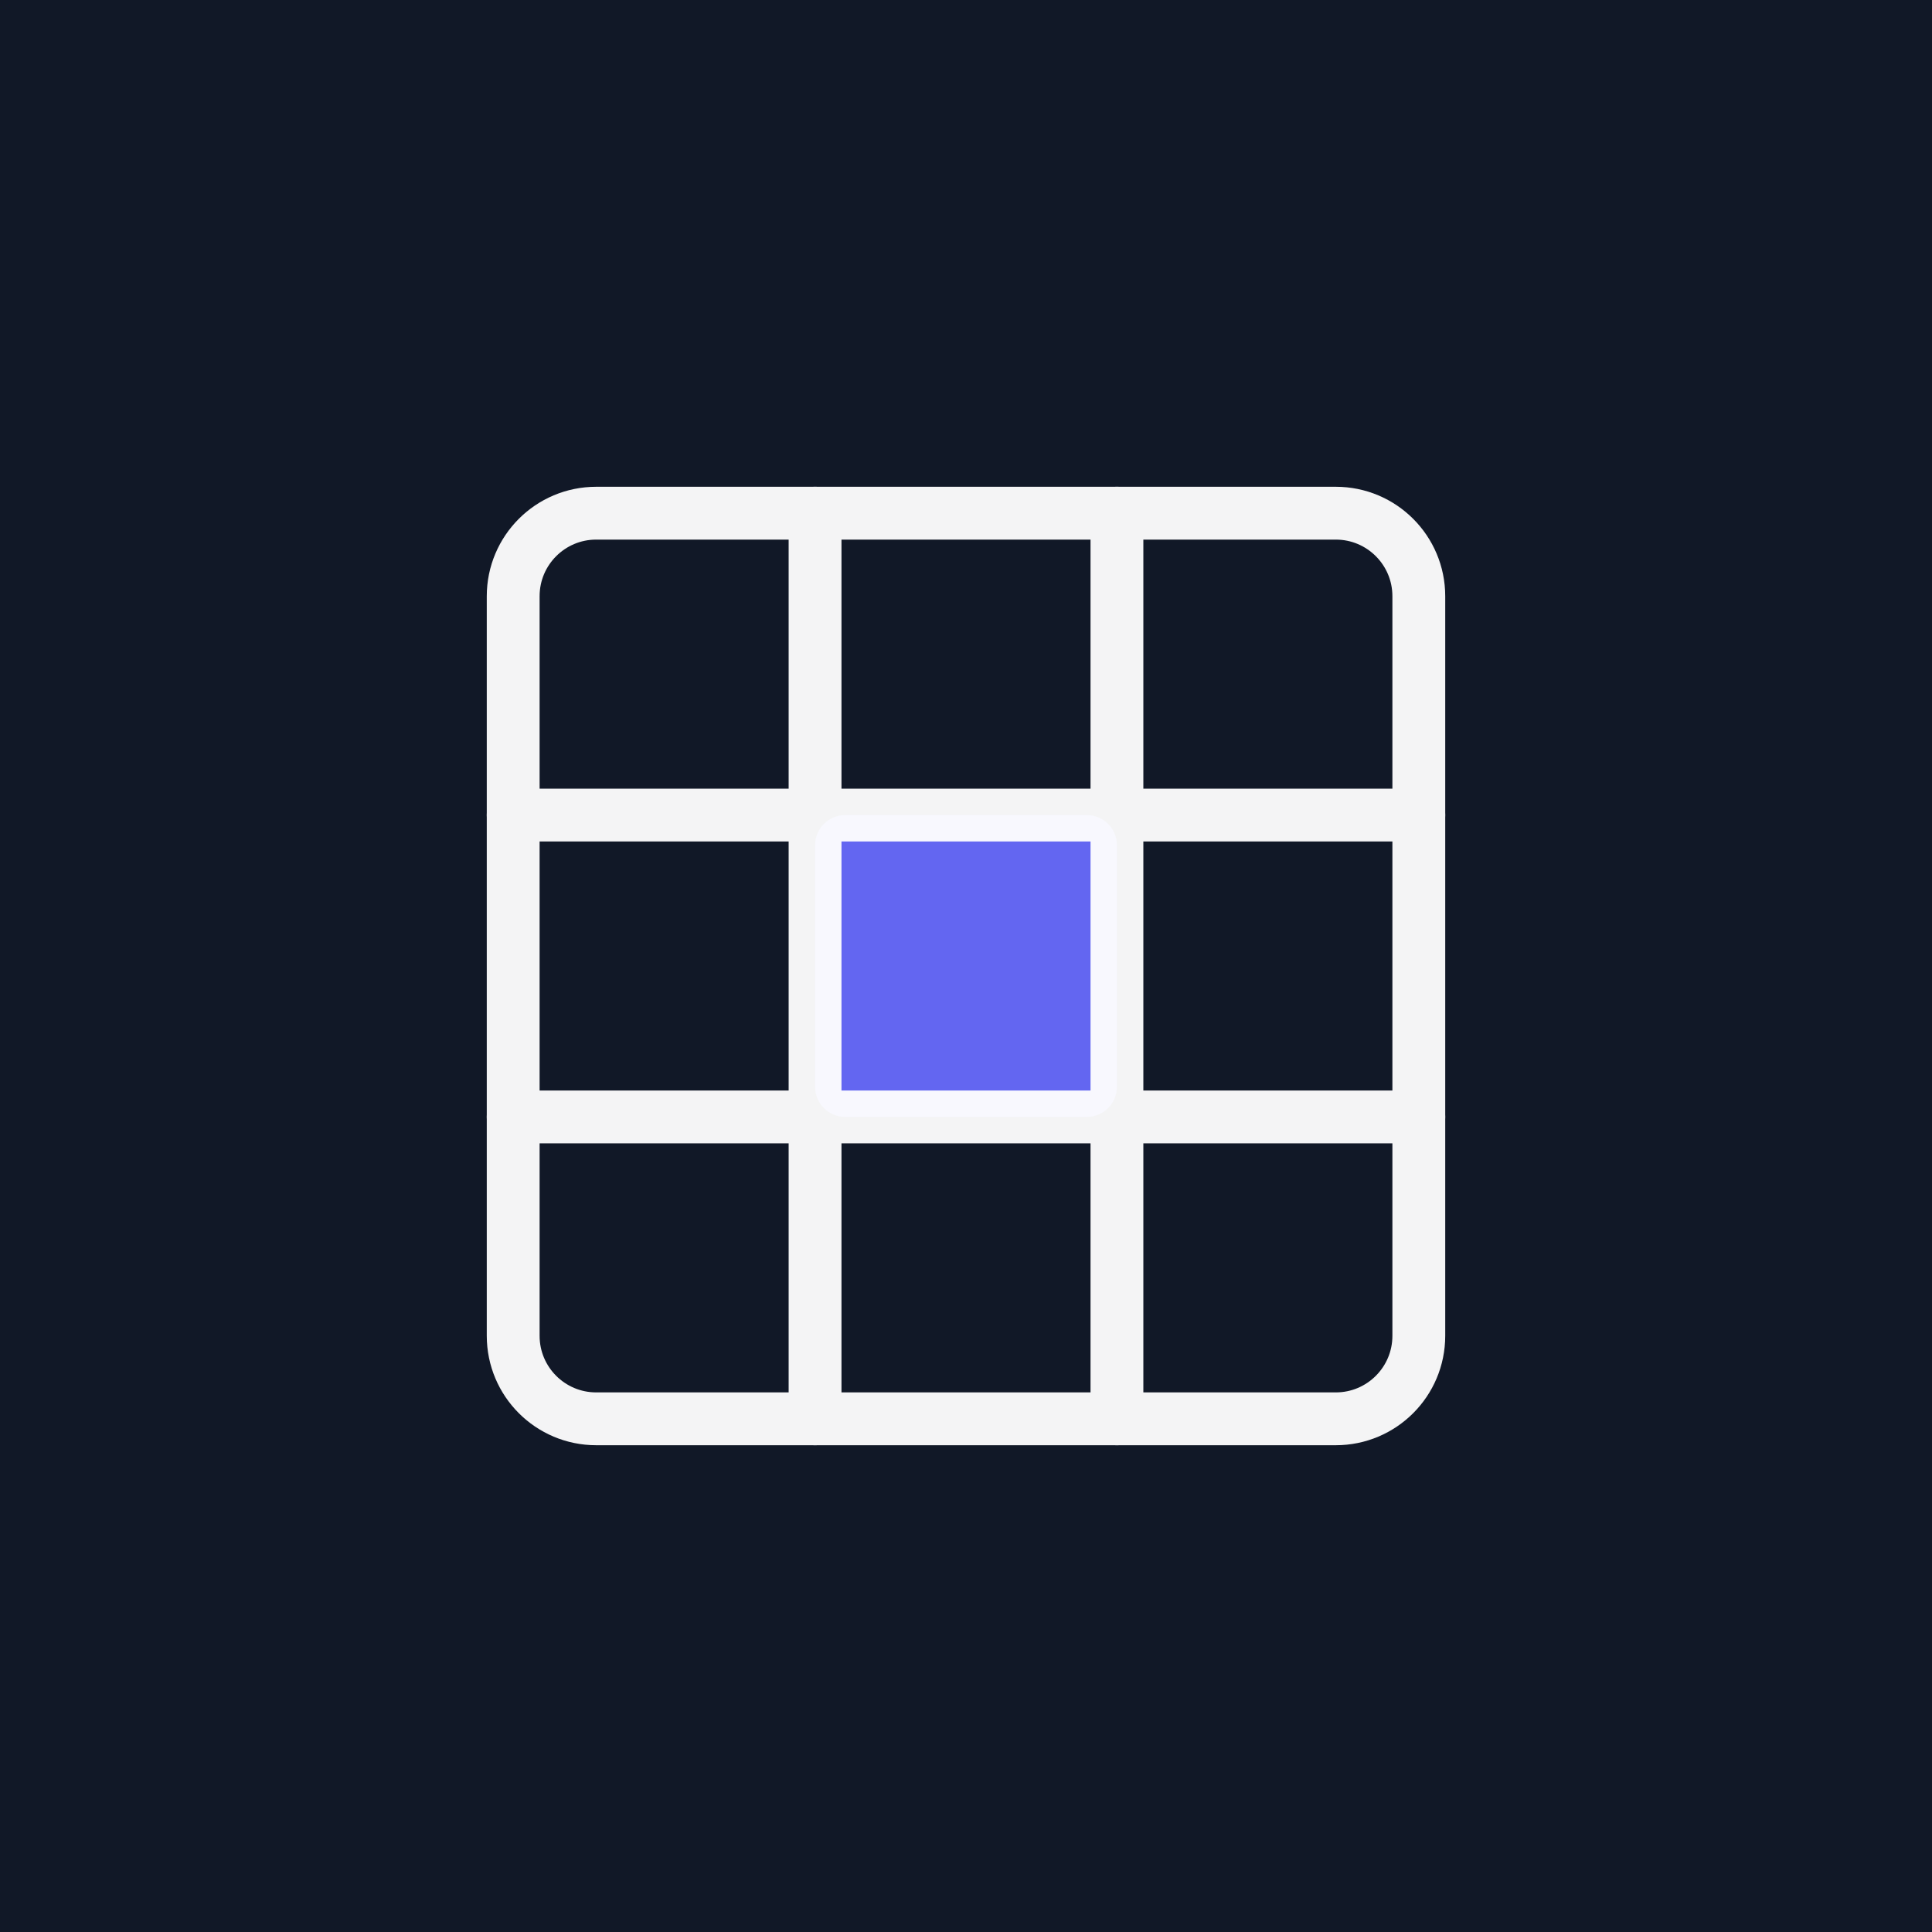
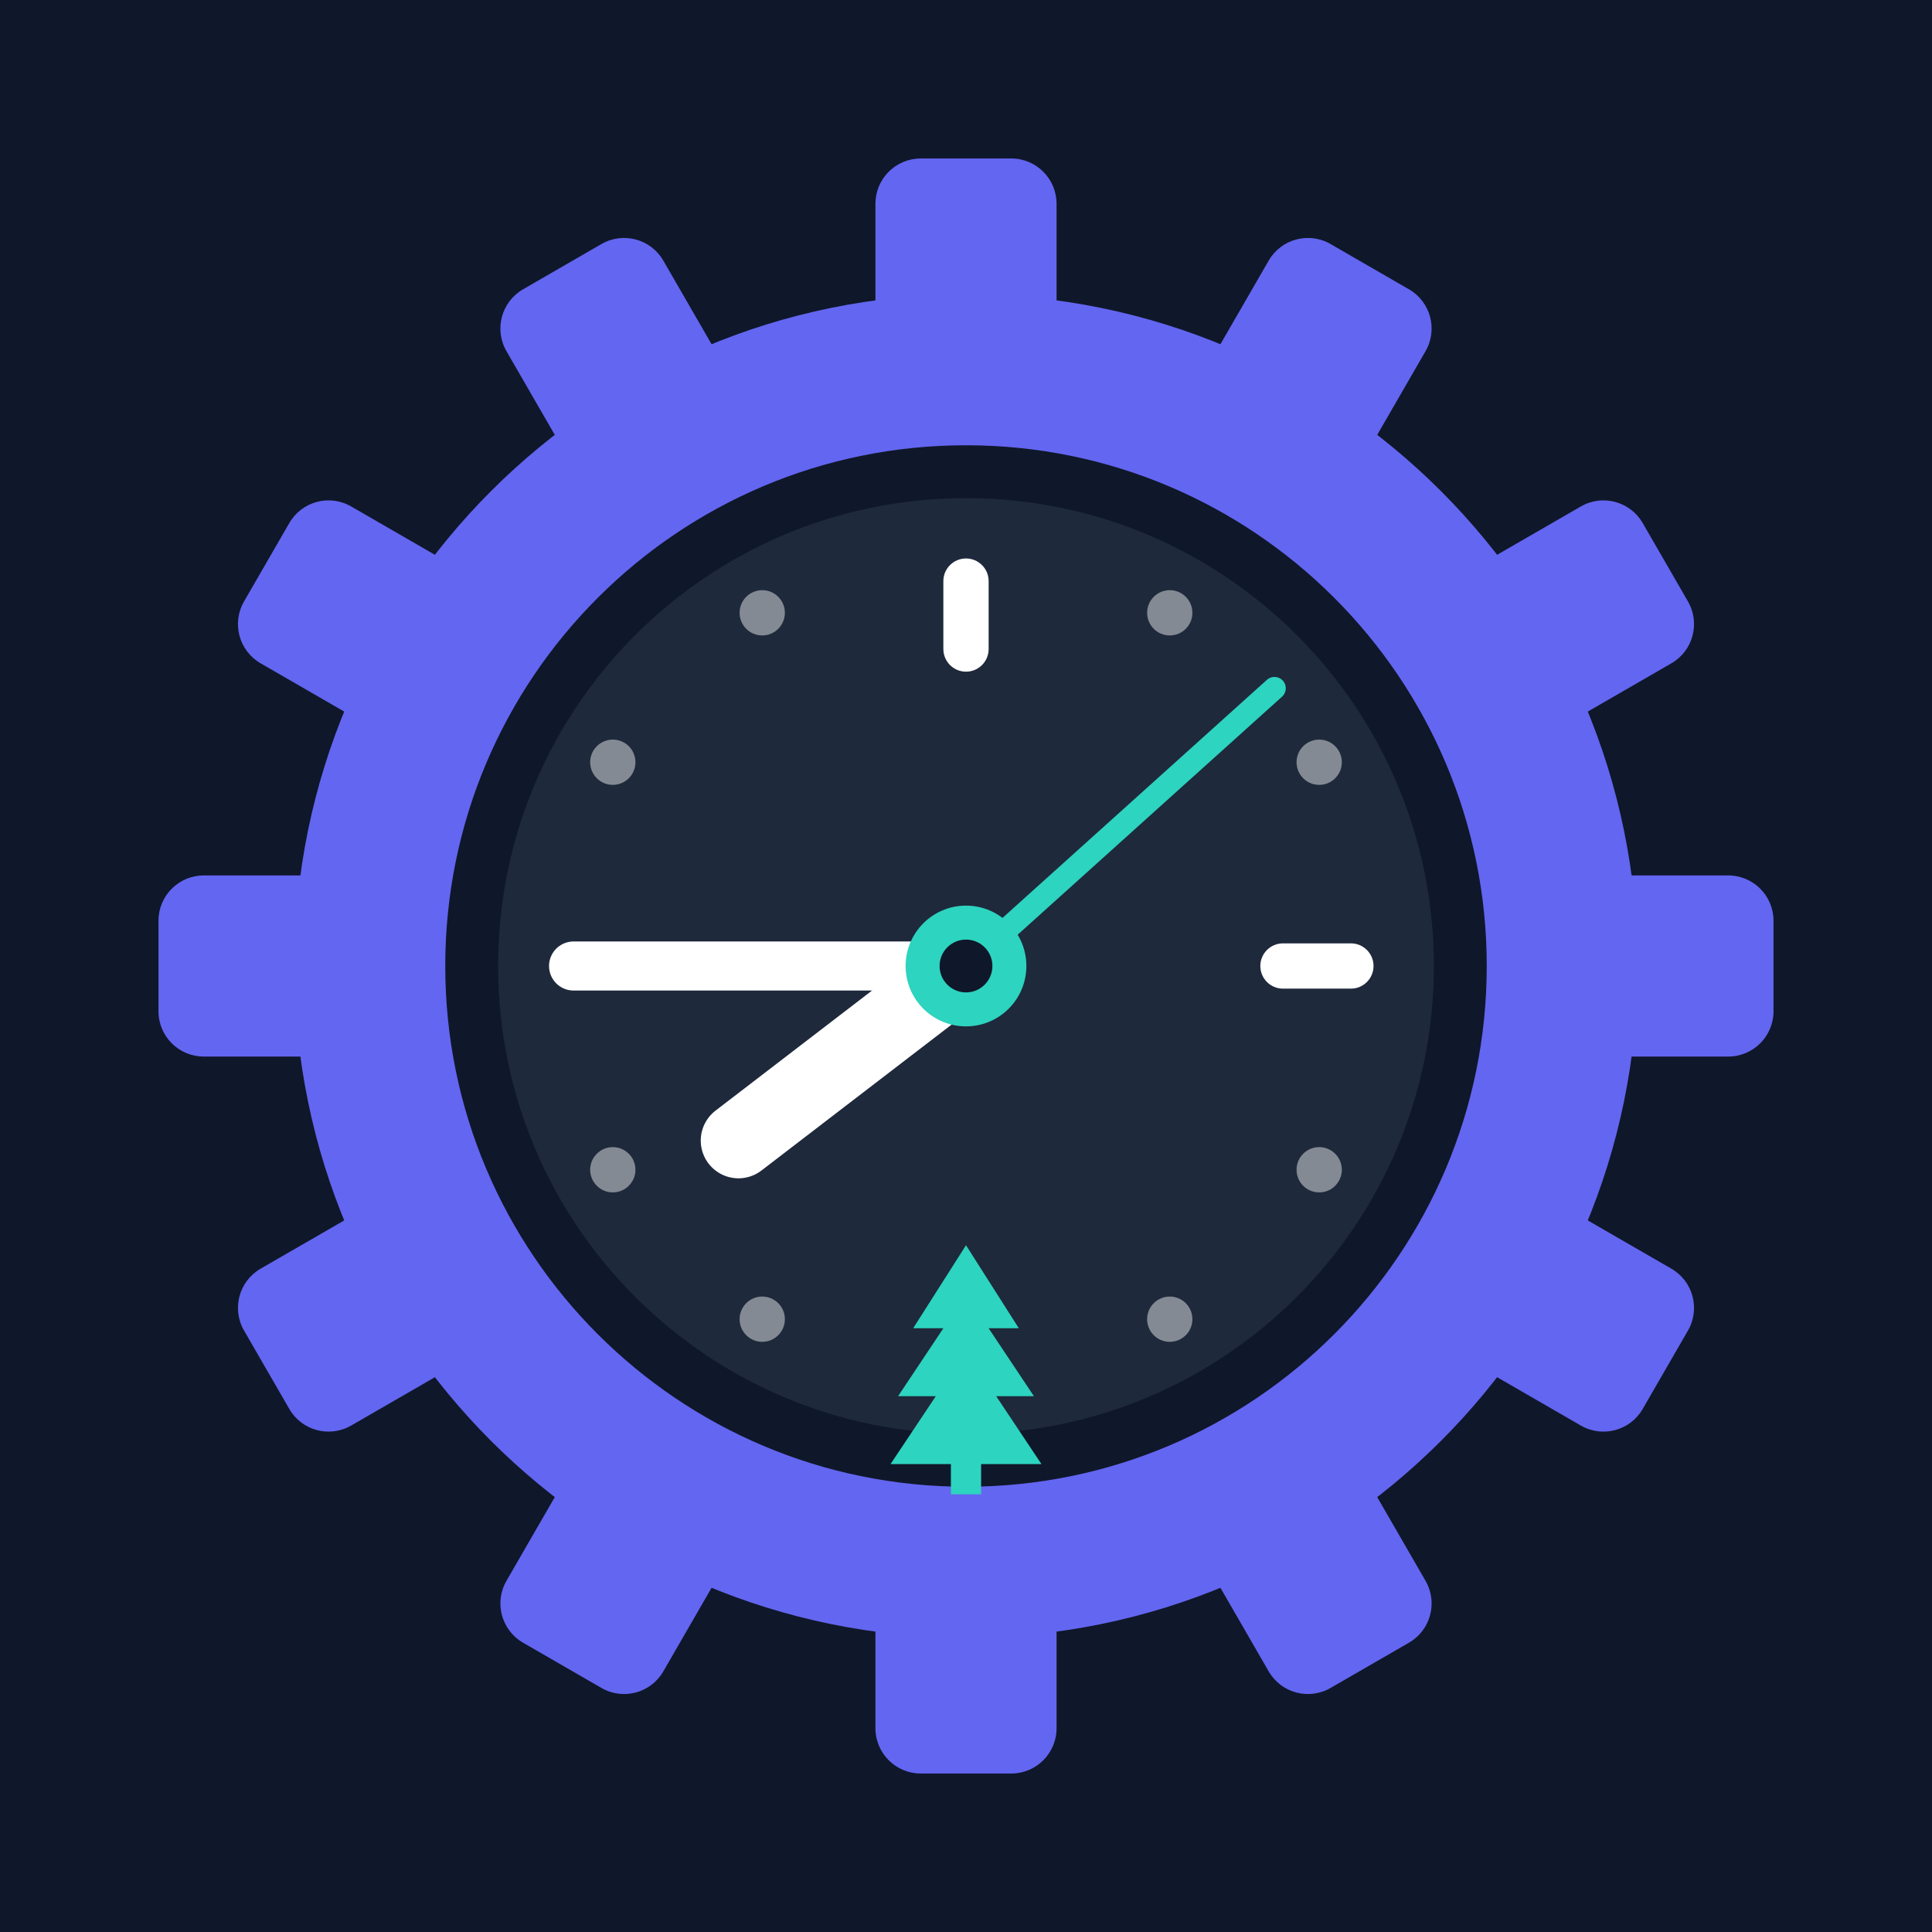
<svg xmlns="http://www.w3.org/2000/svg" viewBox="0 0 512 512">
-   <rect width="512" height="512" fill="#111827" />
-   <rect x="216" y="216" width="80" height="80" rx="8" fill="#6366f1" />
-   <g stroke="#ffffff" stroke-width="14" stroke-linecap="round" fill="none" opacity="0.95">
-     <rect x="136" y="136" width="240" height="240" rx="22" />
-     <line x1="216" y1="136" x2="216" y2="376" />
-     <line x1="296" y1="136" x2="296" y2="376" />
-     <line x1="136" y1="216" x2="376" y2="216" />
-     <line x1="136" y1="296" x2="376" y2="296" />
+   <rect width="512" height="512" fill="#0f172a" />
+   <g fill="#6366f1">
+     <rect x="232" y="42" width="48" height="52" rx="12" transform="rotate(0 256 256)" />
+     <rect x="232" y="42" width="48" height="52" rx="12" transform="rotate(30 256 256)" />
+     <rect x="232" y="42" width="48" height="52" rx="12" transform="rotate(60 256 256)" />
+     <rect x="232" y="42" width="48" height="52" rx="12" transform="rotate(90 256 256)" />
+     <rect x="232" y="42" width="48" height="52" rx="12" transform="rotate(120 256 256)" />
+     <rect x="232" y="42" width="48" height="52" rx="12" transform="rotate(150 256 256)" />
+     <rect x="232" y="42" width="48" height="52" rx="12" transform="rotate(180 256 256)" />
+     <rect x="232" y="42" width="48" height="52" rx="12" transform="rotate(210 256 256)" />
+     <rect x="232" y="42" width="48" height="52" rx="12" transform="rotate(240 256 256)" />
+     <rect x="232" y="42" width="48" height="52" rx="12" transform="rotate(270 256 256)" />
+     <rect x="232" y="42" width="48" height="52" rx="12" transform="rotate(300 256 256)" />
+     <rect x="232" y="42" width="48" height="52" rx="12" transform="rotate(330 256 256)" />
+     <circle cx="256" cy="256" r="178" />
  </g>
+   <circle cx="256" cy="256" r="138" fill="#0f172a" />
+   <circle cx="256" cy="256" r="124" fill="#1e293b" />
+   <g fill="#ffffff">
+     <rect x="250" y="148" width="12" height="30" rx="6" />
+     <rect x="334" y="250" width="30" height="12" rx="6" />
+     <rect x="148" y="250" width="30" height="12" rx="6" />
+   </g>
+   <g fill="#ffffff" opacity="0.45">
+     <circle cx="310" cy="162.4" r="6" />
+     <circle cx="349.6" cy="202" r="6" />
+     <circle cx="349.6" cy="310" r="6" />
+     <circle cx="310" cy="349.6" r="6" />
+     <circle cx="202" cy="349.6" r="6" />
+     <circle cx="162.4" cy="310" r="6" />
+     <circle cx="162.4" cy="202" r="6" />
+     <circle cx="202" cy="162.4" r="6" />
+   </g>
+   <g fill="#2dd4bf">
+     <path d="M256 330 L242 352 L250 352 L238 370 L248 370 L236 388 L252 388 L252 396 L260 396 L260 388 L276 388 L264 370 L274 370 L262 352 L270 352 Z" />
+   </g>
+   <line x1="256" y1="256" x2="256" y2="180" stroke="#ffffff" stroke-width="20" stroke-linecap="round" transform="rotate(232.5 256 256)" />
+   <line x1="256" y1="256" x2="256" y2="152" stroke="#ffffff" stroke-width="13" stroke-linecap="round" transform="rotate(270 256 256)" />
+   <line x1="256" y1="256" x2="256" y2="146" stroke="#2dd4bf" stroke-width="6" stroke-linecap="round" transform="rotate(48 256 256)" />
+   <circle cx="256" cy="256" r="16" fill="#2dd4bf" />
+   <circle cx="256" cy="256" r="7" fill="#0f172a" />
</svg>
